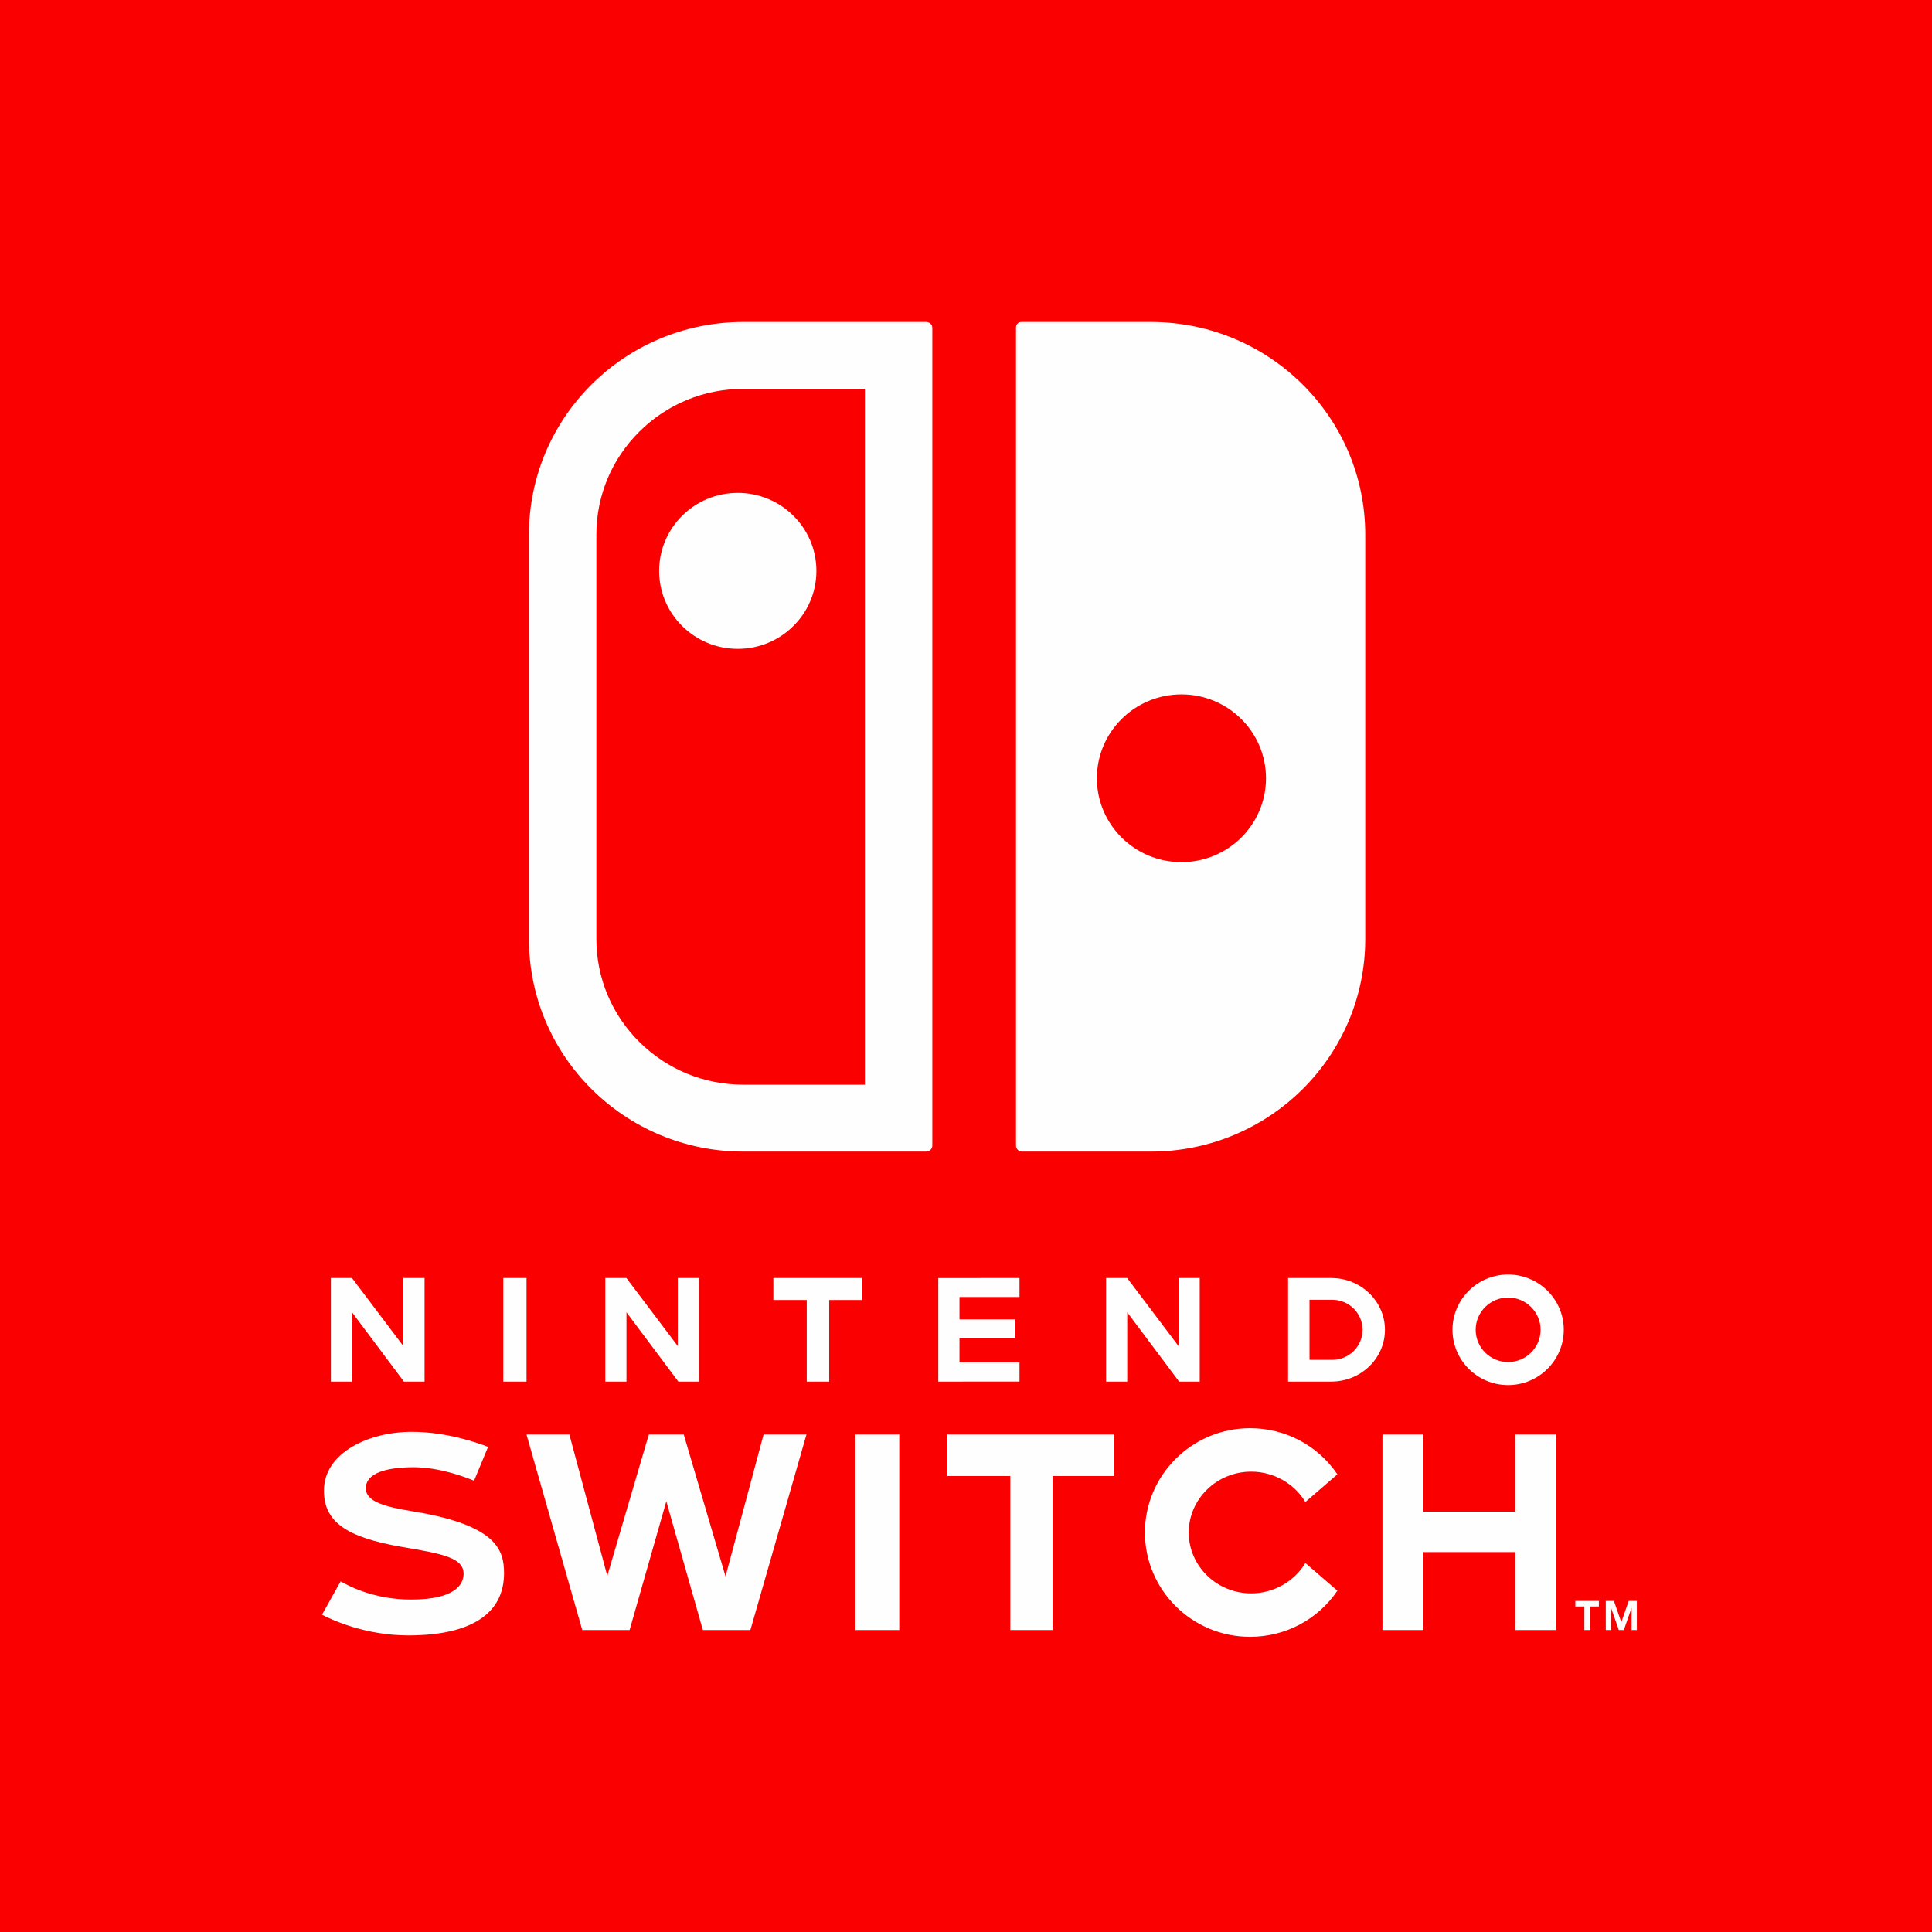
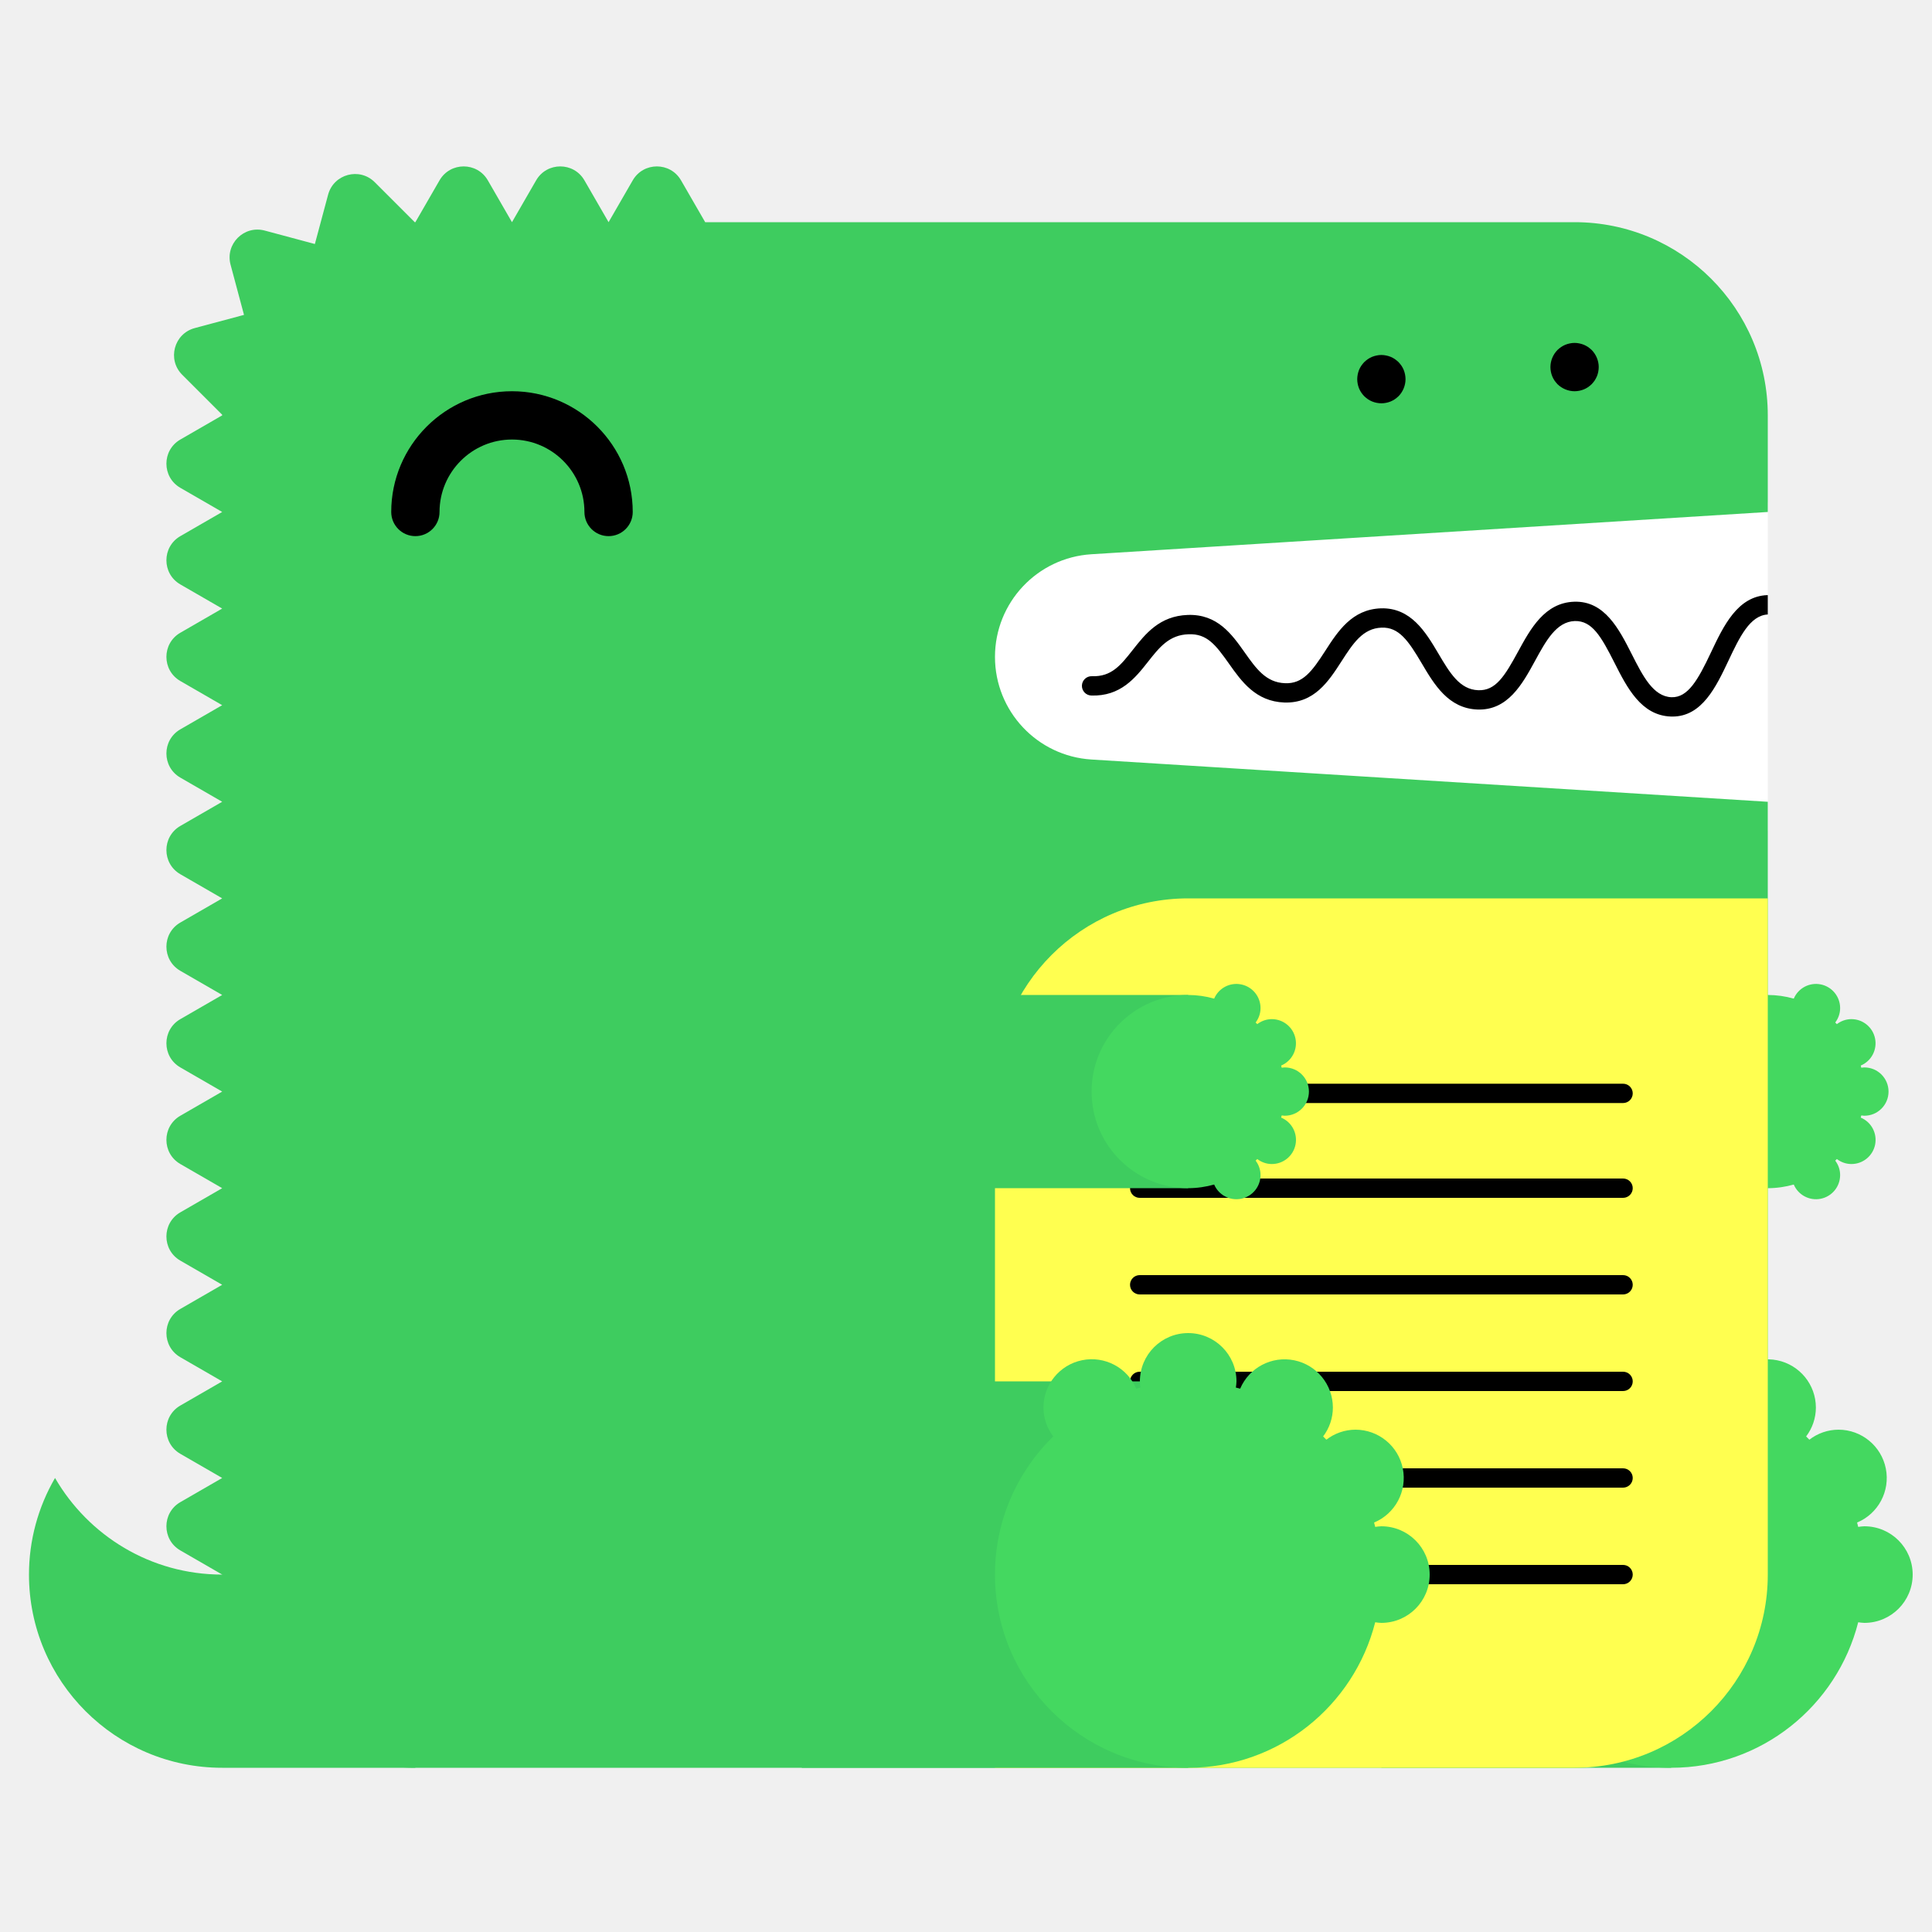
- <svg xmlns="http://www.w3.org/2000/svg" width="72" height="72" viewBox="0 0 72 72" fill="none">
-   <rect width="72" height="72" fill="#FA0000" />
-   <path fill-rule="evenodd" clip-rule="evenodd" d="M49.651 50.677H48.802V48.439H49.651C50.274 48.439 50.779 48.941 50.779 49.558C50.779 50.175 50.274 50.677 49.651 50.677V50.677ZM49.612 47.628H48.003V51.488H49.612C50.716 51.488 51.613 50.622 51.613 49.558C51.613 48.494 50.716 47.628 49.612 47.628V47.628ZM46.631 54.844C47.46 54.844 48.233 55.283 48.647 55.975L49.841 54.944C49.11 53.865 47.903 53.224 46.588 53.224C44.426 53.224 42.668 54.968 42.668 57.112C42.668 59.256 44.426 61 46.588 61C47.903 61 49.11 60.359 49.841 59.28L48.647 58.249C48.233 58.941 47.459 59.38 46.631 59.38C45.346 59.38 44.301 58.363 44.301 57.112C44.301 55.862 45.346 54.844 46.631 54.844V54.844ZM35.304 55.008H37.651V60.747H39.231V55.008H41.525V53.462H35.304V55.008ZM56.469 56.333H53.039V53.462H51.52V60.747H53.039V57.841H56.469V60.747H57.989V53.462H56.469V56.333ZM60.697 59.663L60.421 60.456L60.146 59.663H59.843V60.747H60.038V59.915L60.324 60.737L60.327 60.747H60.516L60.519 60.737L60.804 59.915V60.747H61V59.663H60.697ZM56.204 50.76C55.537 50.76 54.994 50.221 54.994 49.558C54.994 48.895 55.537 48.356 56.204 48.356C56.87 48.356 57.413 48.895 57.413 49.558C57.413 50.221 56.87 50.76 56.204 50.76V50.76ZM56.203 47.498C55.06 47.498 54.13 48.422 54.13 49.558C54.13 50.694 55.06 51.618 56.203 51.618C57.346 51.618 58.277 50.694 58.277 49.558C58.277 48.422 57.346 47.498 56.203 47.498V47.498ZM58.708 59.87H59.044V60.747H59.257V59.87H59.585V59.663H58.708V59.87ZM37.994 50.773H35.757V49.868H37.825V49.169H35.757V48.336H37.994V47.628L34.967 47.629V51.488L37.994 51.487V50.773ZM44.71 51.488V47.628H43.92V50.164L42.006 47.628H41.22V51.488H42.009V48.906L43.942 51.488H44.71ZM18.756 51.488H19.622V47.628H18.756V51.488ZM15.379 56.322C14.318 56.15 13.633 55.954 13.633 55.464C13.633 54.898 14.396 54.68 15.42 54.68C16.372 54.68 17.326 55.04 17.667 55.182L18.189 53.921C17.819 53.776 16.646 53.36 15.345 53.36C13.758 53.36 12.072 54.128 12.072 55.55C12.072 56.704 12.892 57.293 14.998 57.652C16.482 57.905 17.299 58.045 17.276 58.678C17.263 59.026 16.991 59.611 15.318 59.611C13.973 59.611 13.024 59.127 12.695 58.931L12 60.175C12.37 60.369 13.614 60.947 15.213 60.947C17.549 60.947 18.784 60.144 18.784 58.625C18.784 57.745 18.485 56.828 15.379 56.322V56.322ZM27.038 58.747L25.482 53.462H24.179L22.632 58.728L21.219 53.462H19.621L21.699 60.747H23.463L24.832 55.948L26.193 60.747H27.965L30.054 53.462H28.456L27.038 58.747ZM23.347 48.906L25.28 51.488H26.048V47.628H25.259V50.164L23.344 47.628H22.558V51.488H23.347V48.906ZM31.878 60.747H33.513V53.462H31.878V60.747ZM32.118 47.628H28.821V48.447H30.065V51.488H30.902V48.447H32.118V47.628ZM13.12 48.906L15.053 51.488H15.822V47.628H15.032V50.164L13.117 47.628H12.331V51.488H13.12V48.906ZM24.564 21.275C24.564 22.88 25.876 24.182 27.494 24.182C29.113 24.182 30.425 22.88 30.425 21.275C30.425 19.669 29.113 18.368 27.494 18.368C25.876 18.368 24.564 19.669 24.564 21.275V21.275ZM32.232 40.423H27.703C26.24 40.423 24.864 39.858 23.829 38.832C22.794 37.806 22.225 36.441 22.225 34.989V19.927C22.225 18.475 22.794 17.11 23.829 16.084C24.863 15.058 26.24 14.492 27.703 14.492H32.232V40.423ZM34.516 12H27.704C23.29 12 19.712 15.549 19.712 19.927V34.989C19.712 39.367 23.29 42.916 27.704 42.916H34.516C34.643 42.916 34.745 42.814 34.745 42.689V12.226C34.745 12.101 34.643 12 34.516 12V12ZM44.029 25.878C45.769 25.878 47.18 27.277 47.18 29.004C47.18 30.73 45.769 32.129 44.029 32.129C42.288 32.129 40.878 30.73 40.878 29.004C40.878 27.277 42.288 25.878 44.029 25.878V25.878ZM38.091 42.916H42.888C47.301 42.916 50.879 39.367 50.879 34.989V19.927C50.879 15.549 47.301 12 42.888 12H38.066C37.953 12 37.863 12.09 37.863 12.202V42.689C37.863 42.814 37.965 42.916 38.091 42.916V42.916Z" fill="#FEFEFE" />
+ <svg xmlns="http://www.w3.org/2000/svg" width="200" height="200" viewBox="0 0 200 200">
+   <g fill="none" fill-rule="evenodd">
+     <path fill="#FFF" d="M99 52h84v34H99z" />
+     <path d="M23 163c-7.398 0-13.843-4.027-17.303-10A19.886 19.886 0 0 0 3 163c0 11.046 8.954 20 20 20h20v-20H23z" fill="#3ECC5F" />
+     <path d="M112.98 57.376L183 53V43c0-11.046-8.954-20-20-20H73l-2.5-4.33c-1.112-1.925-3.889-1.925-5 0L63 23l-2.5-4.33c-1.111-1.925-3.889-1.925-5 0L53 23l-2.5-4.33c-1.111-1.925-3.889-1.925-5 0L43 23c-.022 0-.042.003-.065.003l-4.142-4.141c-1.57-1.571-4.252-.853-4.828 1.294l-1.369 5.104-5.192-1.392c-2.148-.575-4.111 1.389-3.535 3.536l1.39 5.193-5.102 1.367c-2.148.576-2.867 3.259-1.296 4.83l4.142 4.142c0 .021-.003.042-.003.064l-4.33 2.5c-1.925 1.111-1.925 3.889 0 5L23 53l-4.33 2.5c-1.925 1.111-1.925 3.889 0 5L23 63l-4.33 2.5c-1.925 1.111-1.925 3.889 0 5L23 73l-4.33 2.5c-1.925 1.111-1.925 3.889 0 5L23 83l-4.33 2.5c-1.925 1.111-1.925 3.889 0 5L23 93l-4.33 2.5c-1.925 1.111-1.925 3.889 0 5L23 103l-4.33 2.5c-1.925 1.111-1.925 3.889 0 5L23 113l-4.33 2.5c-1.925 1.111-1.925 3.889 0 5L23 123l-4.33 2.5c-1.925 1.111-1.925 3.889 0 5L23 133l-4.33 2.5c-1.925 1.111-1.925 3.889 0 5L23 143l-4.33 2.5c-1.925 1.111-1.925 3.889 0 5L23 153l-4.33 2.5c-1.925 1.111-1.925 3.889 0 5L23 163c0 11.046 8.954 20 20 20h120c11.046 0 20-8.954 20-20V83l-70.02-4.376A10.645 10.645 0 0 1 103 68c0-5.621 4.37-10.273 9.98-10.624" fill="#3ECC5F" />
+     <path fill="#3ECC5F" d="M143 183h30v-40h-30z" />
+     <path d="M193 158c-.219 0-.428.037-.639.064-.038-.15-.074-.301-.116-.451A5 5 0 0 0 190.32 148a4.96 4.96 0 0 0-3.016 1.036 26.531 26.531 0 0 0-.335-.336 4.955 4.955 0 0 0 1.011-2.987 5 5 0 0 0-9.599-1.959c-.148-.042-.297-.077-.445-.115.027-.211.064-.42.064-.639a5 5 0 0 0-5-5 5 5 0 0 0-5 5c0 .219.037.428.064.639-.148.038-.297.073-.445.115a4.998 4.998 0 0 0-9.599 1.959c0 1.125.384 2.151 1.011 2.987-3.717 3.632-6.031 8.693-6.031 14.3 0 11.046 8.954 20 20 20 9.339 0 17.16-6.41 19.361-15.064.211.027.42.064.639.064a5 5 0 0 0 5-5 5 5 0 0 0-5-5" fill="#44D860" />
+     <path fill="#3ECC5F" d="M153 123h30v-20h-30z" />
+     <path d="M193 115.5a2.5 2.5 0 1 0 0-5c-.109 0-.214.019-.319.032-.02-.075-.037-.15-.058-.225a2.501 2.501 0 0 0-.963-4.807c-.569 0-1.088.197-1.508.518a6.653 6.653 0 0 0-.168-.168c.314-.417.506-.931.506-1.494a2.5 2.5 0 0 0-4.8-.979A9.987 9.987 0 0 0 183 103c-5.522 0-10 4.478-10 10s4.478 10 10 10c.934 0 1.833-.138 2.69-.377a2.5 2.5 0 0 0 4.8-.979c0-.563-.192-1.077-.506-1.494.057-.055.113-.111.168-.168.42.321.939.518 1.508.518a2.5 2.5 0 0 0 .963-4.807c.021-.074.038-.15.058-.225.105.013.21.032.319.032" fill="#44D860" />
+     <path d="M63 55.5a2.5 2.5 0 0 1-2.5-2.5c0-4.136-3.364-7.5-7.5-7.5s-7.5 3.364-7.5 7.5a2.5 2.5 0 1 1-5 0c0-6.893 5.607-12.5 12.5-12.5S65.5 46.107 65.5 53a2.5 2.5 0 0 1-2.5 2.5" fill="#000" />
+     <path d="M103 183h60c11.046 0 20-8.954 20-20V93h-60c-11.046 0-20 8.954-20 20v70z" fill="#FFFF50" />
+     <path d="M168.02 124h-50.04a1 1 0 1 1 0-2h50.04a1 1 0 1 1 0 2m0 20h-50.04a1 1 0 1 1 0-2h50.04a1 1 0 1 1 0 2m0 20h-50.04a1 1 0 1 1 0-2h50.04a1 1 0 1 1 0 2m0-49.814h-50.04a1 1 0 1 1 0-2h50.04a1 1 0 1 1 0 2m0 19.814h-50.04a1 1 0 1 1 0-2h50.04a1 1 0 1 1 0 2m0 20h-50.04a1 1 0 1 1 0-2h50.04a1 1 0 1 1 0 2M183 61.611c-.012 0-.022-.006-.034-.005-3.09.105-4.552 3.196-5.842 5.923-1.346 2.85-2.387 4.703-4.093 4.647-1.889-.068-2.969-2.202-4.113-4.46-1.314-2.594-2.814-5.536-5.963-5.426-3.046.104-4.513 2.794-5.807 5.167-1.377 2.528-2.314 4.065-4.121 3.994-1.927-.07-2.951-1.805-4.136-3.813-1.321-2.236-2.848-4.75-5.936-4.664-2.994.103-4.465 2.385-5.763 4.4-1.373 2.13-2.335 3.428-4.165 3.351-1.973-.07-2.992-1.51-4.171-3.177-1.324-1.873-2.816-3.993-5.895-3.89-2.928.1-4.399 1.97-5.696 3.618-1.232 1.564-2.194 2.802-4.229 2.724a1 1 0 0 0-.072 2c3.017.101 4.545-1.8 5.872-3.487 1.177-1.496 2.193-2.787 4.193-2.855 1.926-.082 2.829 1.115 4.195 3.045 1.297 1.834 2.769 3.914 5.731 4.021 3.103.104 4.596-2.215 5.918-4.267 1.182-1.834 2.202-3.417 4.15-3.484 1.793-.067 2.769 1.35 4.145 3.681 1.297 2.197 2.766 4.686 5.787 4.796 3.125.108 4.634-2.62 5.949-5.035 1.139-2.088 2.214-4.06 4.119-4.126 1.793-.042 2.728 1.595 4.111 4.33 1.292 2.553 2.757 5.445 5.825 5.556l.169.003c3.064 0 4.518-3.075 5.805-5.794 1.139-2.41 2.217-4.68 4.067-4.773v-2z" fill="#000" />
+     <path fill="#3ECC5F" d="M83 183h40v-40H83z" />
+     <path d="M143 158c-.219 0-.428.037-.639.064-.038-.15-.074-.301-.116-.451A5 5 0 0 0 140.32 148a4.96 4.96 0 0 0-3.016 1.036 26.531 26.531 0 0 0-.335-.336 4.955 4.955 0 0 0 1.011-2.987 5 5 0 0 0-9.599-1.959c-.148-.042-.297-.077-.445-.115.027-.211.064-.42.064-.639a5 5 0 0 0-5-5 5 5 0 0 0-5 5c0 .219.037.428.064.639-.148.038-.297.073-.445.115a4.998 4.998 0 0 0-9.599 1.959c0 1.125.384 2.151 1.011 2.987-3.717 3.632-6.031 8.693-6.031 14.3 0 11.046 8.954 20 20 20 9.339 0 17.16-6.41 19.361-15.064.211.027.42.064.639.064a5 5 0 0 0 5-5 5 5 0 0 0-5-5" fill="#44D860" />
+     <path fill="#3ECC5F" d="M83 123h40v-20H83z" />
+     <path d="M133 115.5a2.5 2.5 0 1 0 0-5c-.109 0-.214.019-.319.032-.02-.075-.037-.15-.058-.225a2.501 2.501 0 0 0-.963-4.807c-.569 0-1.088.197-1.508.518a6.653 6.653 0 0 0-.168-.168c.314-.417.506-.931.506-1.494a2.5 2.5 0 0 0-4.8-.979A9.987 9.987 0 0 0 123 103c-5.522 0-10 4.478-10 10s4.478 10 10 10c.934 0 1.833-.138 2.69-.377a2.5 2.5 0 0 0 4.8-.979c0-.563-.192-1.077-.506-1.494.057-.055.113-.111.168-.168.42.321.939.518 1.508.518a2.5 2.5 0 0 0 .963-4.807c.021-.074.038-.15.058-.225.105.013.21.032.319.032" fill="#44D860" />
+     <path d="M143 41.75c-.16 0-.33-.02-.49-.05a2.52 2.52 0 0 1-.47-.14c-.15-.06-.29-.14-.431-.23-.13-.09-.259-.2-.38-.31-.109-.12-.219-.24-.309-.38s-.17-.28-.231-.43a2.619 2.619 0 0 1-.189-.96c0-.16.02-.33.05-.49.03-.16.08-.31.139-.47.061-.15.141-.29.231-.43.09-.13.2-.26.309-.38.121-.11.25-.22.38-.31.141-.09.281-.17.431-.23.149-.06.31-.11.47-.14.32-.07.65-.07.98 0 .159.03.32.08.47.14.149.06.29.14.43.23.13.09.259.2.38.31.11.12.22.25.31.38.09.14.17.28.23.43.06.16.11.31.14.47.029.16.05.33.05.49 0 .66-.271 1.31-.73 1.77-.121.11-.25.22-.38.31-.14.09-.281.17-.43.23a2.565 2.565 0 0 1-.96.19m20-1.25c-.66 0-1.3-.27-1.771-.73a3.802 3.802 0 0 1-.309-.38c-.09-.14-.17-.28-.231-.43a2.619 2.619 0 0 1-.189-.96c0-.66.27-1.3.729-1.77.121-.11.25-.22.38-.31.141-.09.281-.17.431-.23.149-.06.31-.11.47-.14.32-.07.66-.07.98 0 .159.03.32.08.47.14.149.06.29.14.43.23.13.09.259.2.38.31.459.47.73 1.11.73 1.77 0 .16-.021.33-.05.49-.03.16-.08.32-.14.47-.07.15-.14.29-.23.43-.09.13-.2.26-.31.38-.121.11-.25.22-.38.31-.14.09-.281.17-.43.23a2.565 2.565 0 0 1-.96.19" fill="#000" />
+   </g>
</svg>
